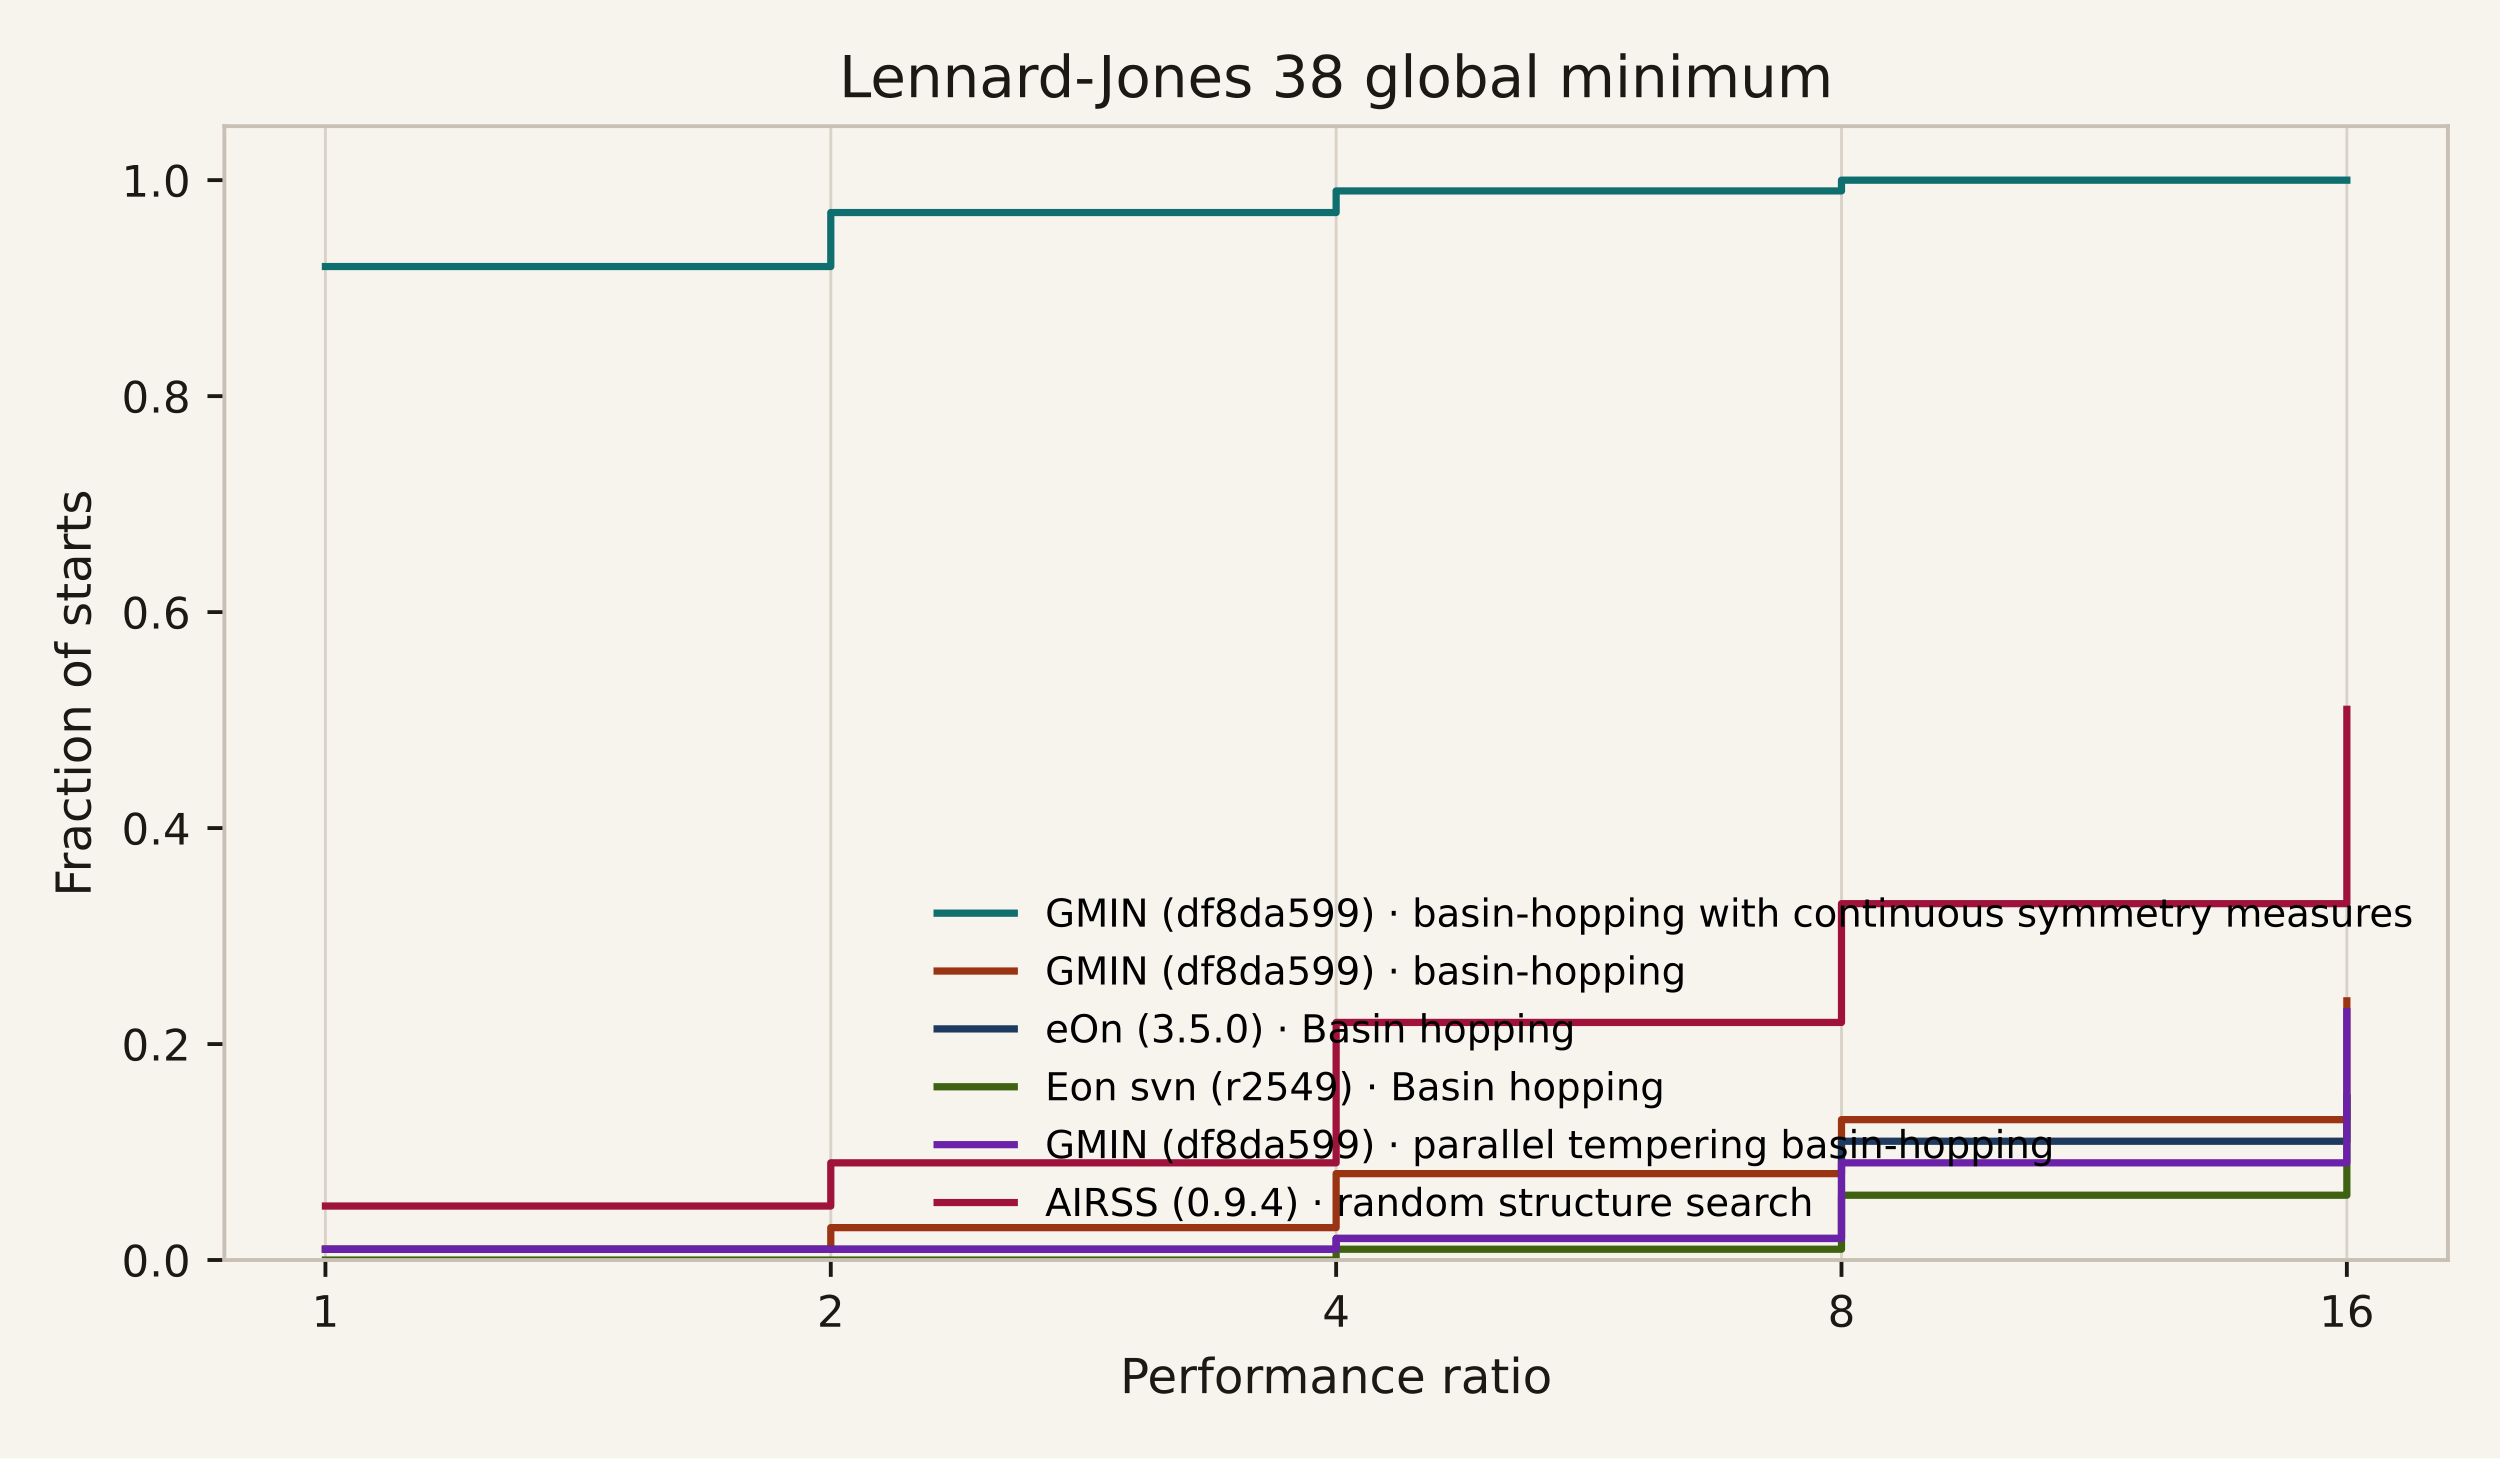
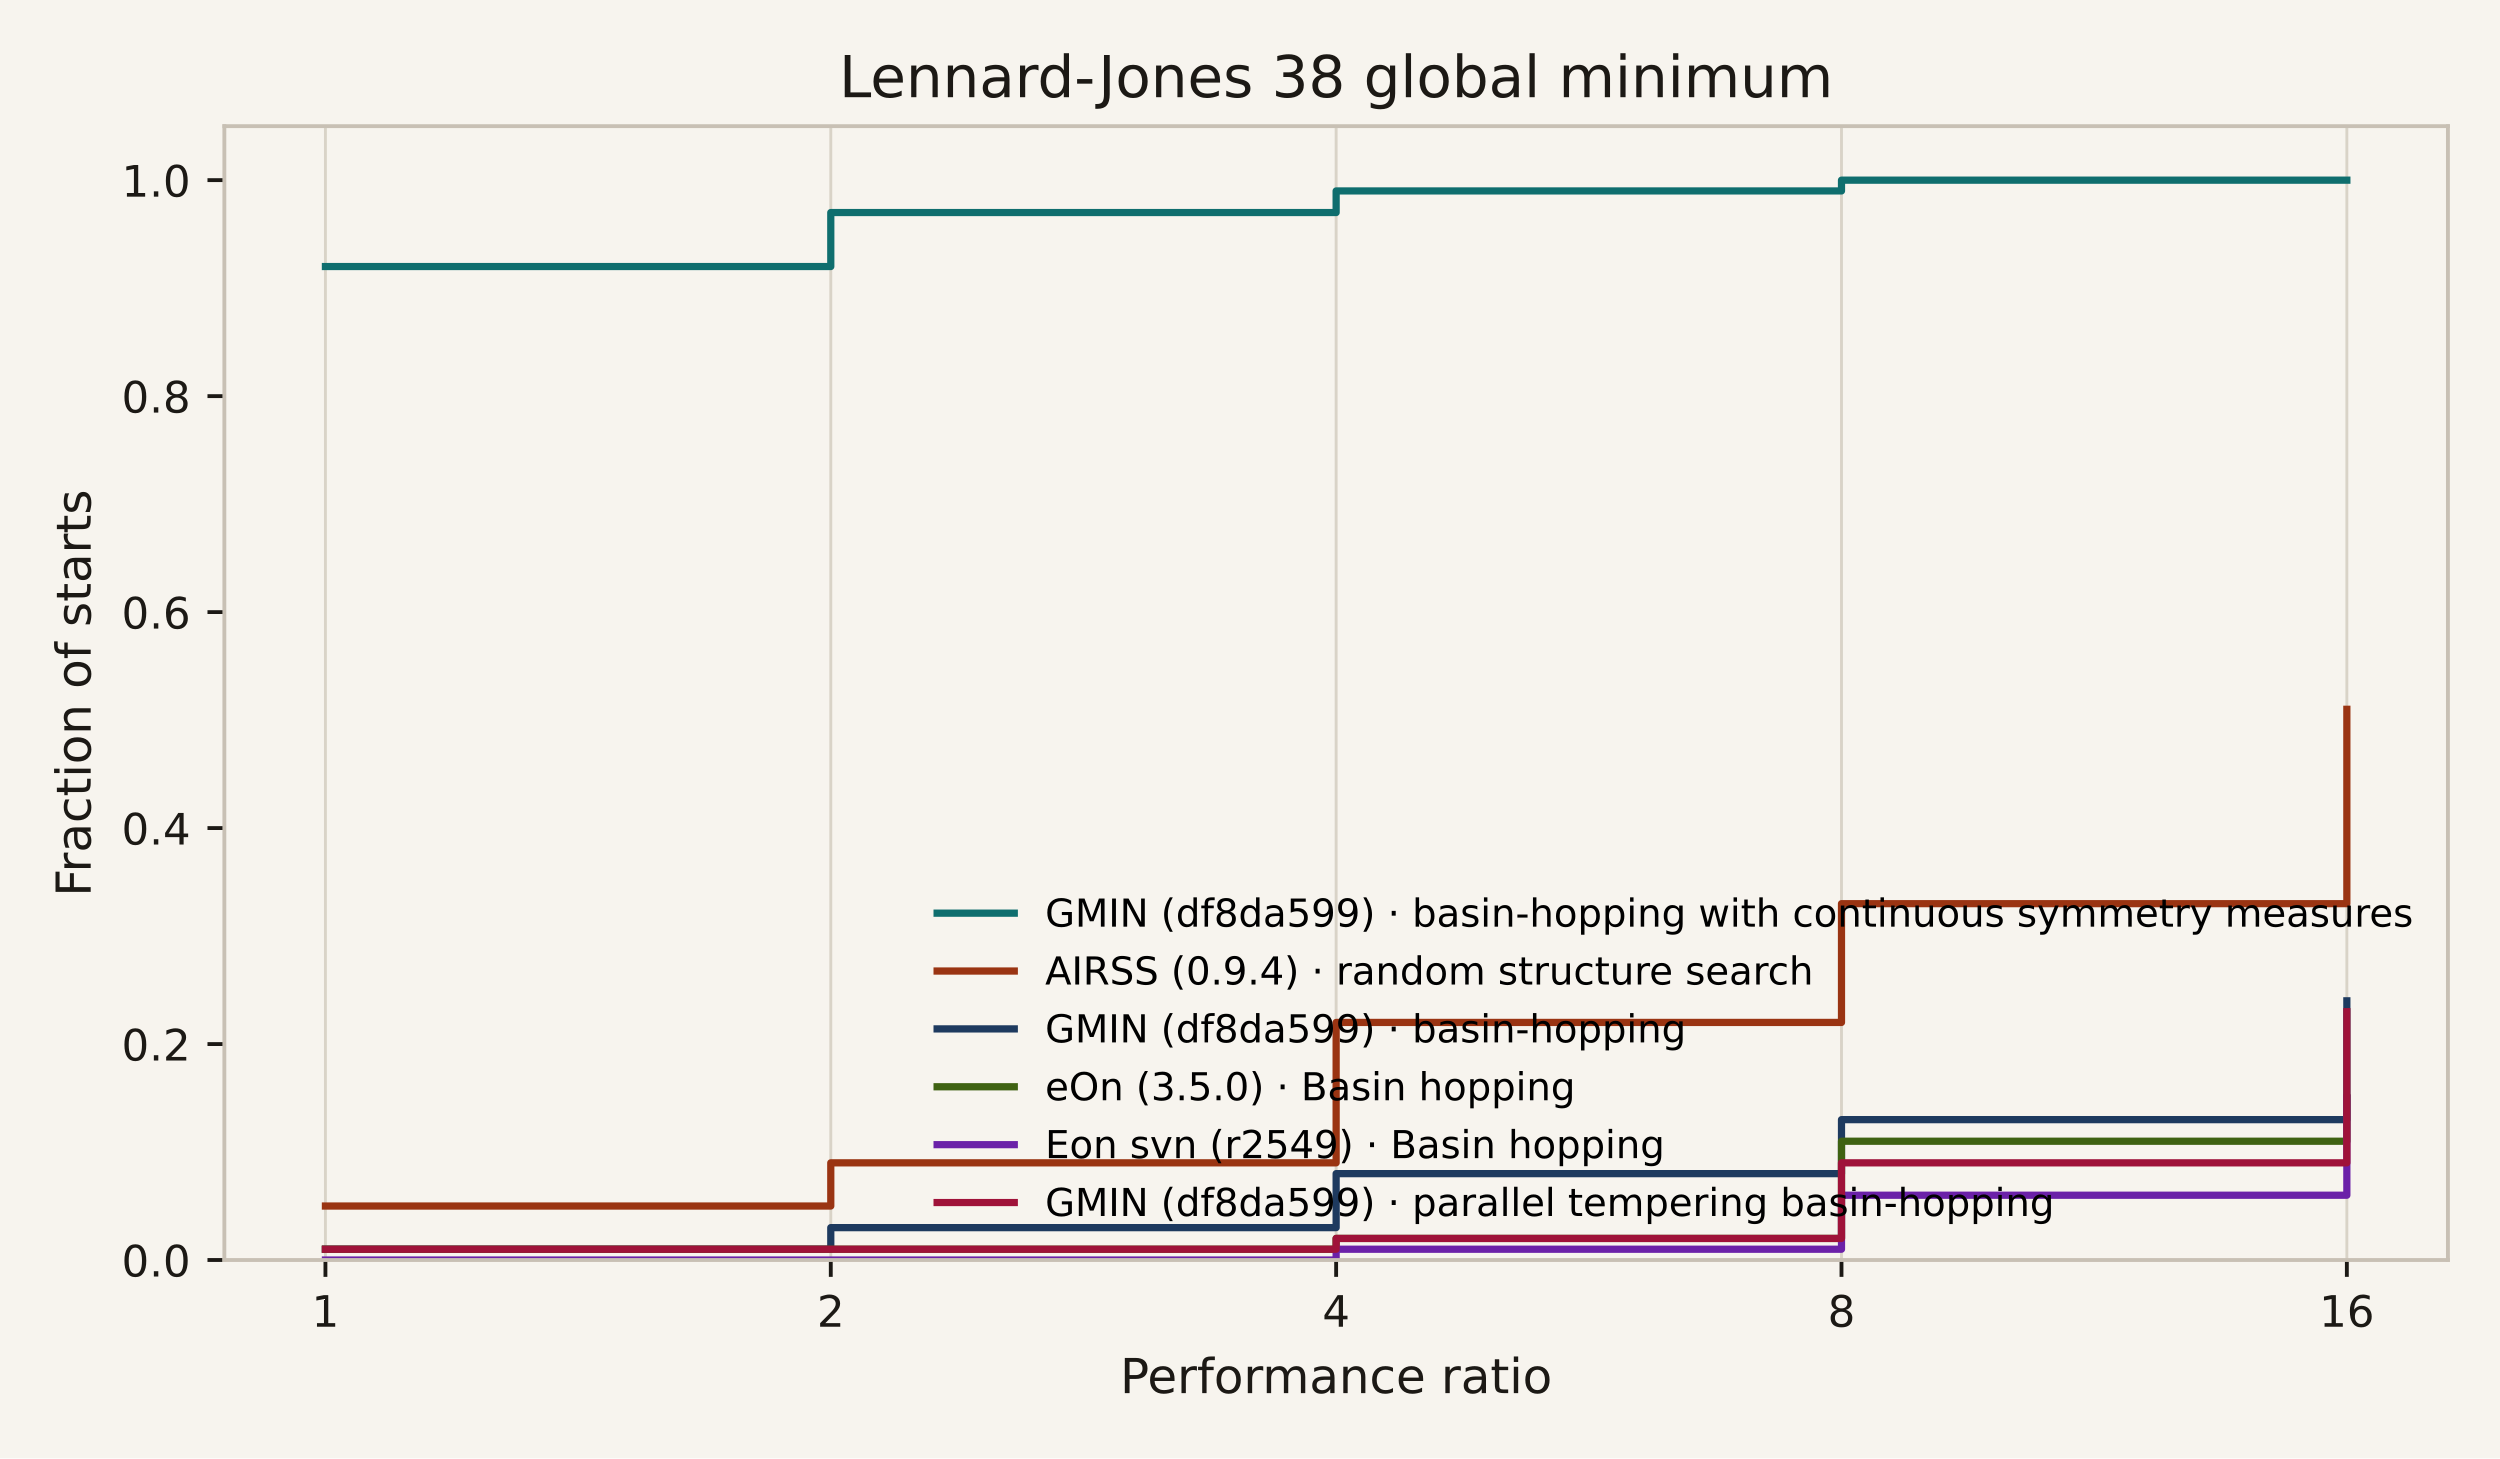
<svg xmlns="http://www.w3.org/2000/svg" xmlns:xlink="http://www.w3.org/1999/xlink" width="518.4pt" height="302.4pt" viewBox="0 0 518.4 302.4" version="1.1">
  <defs>
    <style type="text/css">*{stroke-linejoin: round; stroke-linecap: butt}</style>
  </defs>
  <g id="figure_1">
    <g id="patch_1">
      <path d="M 0 302.4  L 518.4 302.4  L 518.4 0  L 0 0  z " style="fill: #f7f4ee" />
    </g>
    <g id="axes_1">
      <g id="patch_2">
        <path d="M 46.522 261.278  L 507.6 261.278  L 507.6 26.16  L 46.522 26.16  z " style="fill: #f7f4ee" />
      </g>
      <g id="matplotlib.axis_1">
        <g id="xtick_1">
          <g id="line2d_1">
            <path d="M 67.48 261.278  L 67.48 26.16  " clip-path="url(#pdc0ee034fb)" style="fill: none; stroke: #d9d3c7; stroke-width: 0.6; stroke-linecap: square" />
          </g>
          <g id="line2d_2">
            <defs>
              <path id="m0617ce4a32" d="M 0 0  L 0 3.5  " style="stroke: #1c1915; stroke-width: 0.8" />
            </defs>
            <g>
              <use xlink:href="#m0617ce4a32" x="67.48" y="261.278" style="fill: #1c1915; stroke: #1c1915; stroke-width: 0.8" />
            </g>
          </g>
          <g id="text_1">
            <text style="font-size: 9px; font-family: 'DejaVu Sans', 'Bitstream Vera Sans', 'Computer Modern Sans Serif', 'Lucida Grande', 'Verdana', 'Geneva', 'Lucid', 'Arial', 'Helvetica', 'Avant Garde', sans-serif; text-anchor: middle; fill: #1c1915" x="67.48" y="275.116" transform="rotate(-0 67.48042 275.1155)">1</text>
          </g>
        </g>
        <g id="xtick_2">
          <g id="line2d_3">
            <path d="M 172.271 261.278  L 172.271 26.16  " clip-path="url(#pdc0ee034fb)" style="fill: none; stroke: #d9d3c7; stroke-width: 0.6; stroke-linecap: square" />
          </g>
          <g id="line2d_4">
            <g>
              <use xlink:href="#m0617ce4a32" x="172.271" y="261.278" style="fill: #1c1915; stroke: #1c1915; stroke-width: 0.8" />
            </g>
          </g>
          <g id="text_2">
            <text style="font-size: 9px; font-family: 'DejaVu Sans', 'Bitstream Vera Sans', 'Computer Modern Sans Serif', 'Lucida Grande', 'Verdana', 'Geneva', 'Lucid', 'Arial', 'Helvetica', 'Avant Garde', sans-serif; text-anchor: middle; fill: #1c1915" x="172.271" y="275.116" transform="rotate(-0 172.2708 275.1155)">2</text>
          </g>
        </g>
        <g id="xtick_3">
          <g id="line2d_5">
            <path d="M 277.061 261.278  L 277.061 26.16  " clip-path="url(#pdc0ee034fb)" style="fill: none; stroke: #d9d3c7; stroke-width: 0.6; stroke-linecap: square" />
          </g>
          <g id="line2d_6">
            <g>
              <use xlink:href="#m0617ce4a32" x="277.061" y="261.278" style="fill: #1c1915; stroke: #1c1915; stroke-width: 0.8" />
            </g>
          </g>
          <g id="text_3">
            <text style="font-size: 9px; font-family: 'DejaVu Sans', 'Bitstream Vera Sans', 'Computer Modern Sans Serif', 'Lucida Grande', 'Verdana', 'Geneva', 'Lucid', 'Arial', 'Helvetica', 'Avant Garde', sans-serif; text-anchor: middle; fill: #1c1915" x="277.061" y="275.116" transform="rotate(-0 277.0612 275.1155)">4</text>
          </g>
        </g>
        <g id="xtick_4">
          <g id="line2d_7">
            <path d="M 381.852 261.278  L 381.852 26.16  " clip-path="url(#pdc0ee034fb)" style="fill: none; stroke: #d9d3c7; stroke-width: 0.6; stroke-linecap: square" />
          </g>
          <g id="line2d_8">
            <g>
              <use xlink:href="#m0617ce4a32" x="381.852" y="261.278" style="fill: #1c1915; stroke: #1c1915; stroke-width: 0.8" />
            </g>
          </g>
          <g id="text_4">
            <text style="font-size: 9px; font-family: 'DejaVu Sans', 'Bitstream Vera Sans', 'Computer Modern Sans Serif', 'Lucida Grande', 'Verdana', 'Geneva', 'Lucid', 'Arial', 'Helvetica', 'Avant Garde', sans-serif; text-anchor: middle; fill: #1c1915" x="381.852" y="275.116" transform="rotate(-0 381.8515 275.1155)">8</text>
          </g>
        </g>
        <g id="xtick_5">
          <g id="line2d_9">
            <path d="M 486.642 261.278  L 486.642 26.16  " clip-path="url(#pdc0ee034fb)" style="fill: none; stroke: #d9d3c7; stroke-width: 0.6; stroke-linecap: square" />
          </g>
          <g id="line2d_10">
            <g>
              <use xlink:href="#m0617ce4a32" x="486.642" y="261.278" style="fill: #1c1915; stroke: #1c1915; stroke-width: 0.8" />
            </g>
          </g>
          <g id="text_5">
            <text style="font-size: 9px; font-family: 'DejaVu Sans', 'Bitstream Vera Sans', 'Computer Modern Sans Serif', 'Lucida Grande', 'Verdana', 'Geneva', 'Lucid', 'Arial', 'Helvetica', 'Avant Garde', sans-serif; text-anchor: middle; fill: #1c1915" x="486.642" y="275.116" transform="rotate(-0 486.6419 275.1155)">16</text>
          </g>
        </g>
        <g id="text_6">
          <text style="font-size: 10px; font-family: 'DejaVu Sans', 'Bitstream Vera Sans', 'Computer Modern Sans Serif', 'Lucida Grande', 'Verdana', 'Geneva', 'Lucid', 'Arial', 'Helvetica', 'Avant Garde', sans-serif; text-anchor: middle; fill: #1c1915" x="277.061" y="288.876" transform="rotate(-0 277.0612 288.8761)">Performance ratio</text>
        </g>
      </g>
      <g id="matplotlib.axis_2">
        <g id="ytick_1">
          <g id="line2d_11">
            <defs>
              <path id="m97dde00479" d="M 0 0  L -3.5 0  " style="stroke: #1c1915; stroke-width: 0.8" />
            </defs>
            <g>
              <use xlink:href="#m97dde00479" x="46.522" y="261.278" style="fill: #1c1915; stroke: #1c1915; stroke-width: 0.8" />
            </g>
          </g>
          <g id="text_7">
            <text style="font-size: 9px; font-family: 'DejaVu Sans', 'Bitstream Vera Sans', 'Computer Modern Sans Serif', 'Lucida Grande', 'Verdana', 'Geneva', 'Lucid', 'Arial', 'Helvetica', 'Avant Garde', sans-serif; text-anchor: end; fill: #1c1915" x="39.522" y="264.697" transform="rotate(-0 39.52234 264.6966)">0.0</text>
          </g>
        </g>
        <g id="ytick_2">
          <g id="line2d_12">
            <g>
              <use xlink:href="#m97dde00479" x="46.522" y="216.493" style="fill: #1c1915; stroke: #1c1915; stroke-width: 0.8" />
            </g>
          </g>
          <g id="text_8">
            <text style="font-size: 9px; font-family: 'DejaVu Sans', 'Bitstream Vera Sans', 'Computer Modern Sans Serif', 'Lucida Grande', 'Verdana', 'Geneva', 'Lucid', 'Arial', 'Helvetica', 'Avant Garde', sans-serif; text-anchor: end; fill: #1c1915" x="39.522" y="219.912" transform="rotate(-0 39.52234 219.9123)">0.2</text>
          </g>
        </g>
        <g id="ytick_3">
          <g id="line2d_13">
            <g>
              <use xlink:href="#m97dde00479" x="46.522" y="171.709" style="fill: #1c1915; stroke: #1c1915; stroke-width: 0.8" />
            </g>
          </g>
          <g id="text_9">
            <text style="font-size: 9px; font-family: 'DejaVu Sans', 'Bitstream Vera Sans', 'Computer Modern Sans Serif', 'Lucida Grande', 'Verdana', 'Geneva', 'Lucid', 'Arial', 'Helvetica', 'Avant Garde', sans-serif; text-anchor: end; fill: #1c1915" x="39.522" y="175.128" transform="rotate(-0 39.52234 175.128)">0.4</text>
          </g>
        </g>
        <g id="ytick_4">
          <g id="line2d_14">
            <g>
              <use xlink:href="#m97dde00479" x="46.522" y="126.925" style="fill: #1c1915; stroke: #1c1915; stroke-width: 0.8" />
            </g>
          </g>
          <g id="text_10">
            <text style="font-size: 9px; font-family: 'DejaVu Sans', 'Bitstream Vera Sans', 'Computer Modern Sans Serif', 'Lucida Grande', 'Verdana', 'Geneva', 'Lucid', 'Arial', 'Helvetica', 'Avant Garde', sans-serif; text-anchor: end; fill: #1c1915" x="39.522" y="130.344" transform="rotate(-0 39.52234 130.3437)">0.6</text>
          </g>
        </g>
        <g id="ytick_5">
          <g id="line2d_15">
            <g>
              <use xlink:href="#m97dde00479" x="46.522" y="82.14" style="fill: #1c1915; stroke: #1c1915; stroke-width: 0.8" />
            </g>
          </g>
          <g id="text_11">
            <text style="font-size: 9px; font-family: 'DejaVu Sans', 'Bitstream Vera Sans', 'Computer Modern Sans Serif', 'Lucida Grande', 'Verdana', 'Geneva', 'Lucid', 'Arial', 'Helvetica', 'Avant Garde', sans-serif; text-anchor: end; fill: #1c1915" x="39.522" y="85.559" transform="rotate(-0 39.52234 85.55934)">0.8</text>
          </g>
        </g>
        <g id="ytick_6">
          <g id="line2d_16">
            <g>
              <use xlink:href="#m97dde00479" x="46.522" y="37.356" style="fill: #1c1915; stroke: #1c1915; stroke-width: 0.8" />
            </g>
          </g>
          <g id="text_12">
            <text style="font-size: 9px; font-family: 'DejaVu Sans', 'Bitstream Vera Sans', 'Computer Modern Sans Serif', 'Lucida Grande', 'Verdana', 'Geneva', 'Lucid', 'Arial', 'Helvetica', 'Avant Garde', sans-serif; text-anchor: end; fill: #1c1915" x="39.522" y="40.775" transform="rotate(-0 39.52234 40.77502)">1.0</text>
          </g>
        </g>
        <g id="text_13">
          <text style="font-size: 10px; font-family: 'DejaVu Sans', 'Bitstream Vera Sans', 'Computer Modern Sans Serif', 'Lucida Grande', 'Verdana', 'Geneva', 'Lucid', 'Arial', 'Helvetica', 'Avant Garde', sans-serif; text-anchor: middle; fill: #1c1915" x="18.807" y="143.719" transform="rotate(-90 18.80719 143.7188)">Fraction of starts</text>
        </g>
      </g>
      <g id="line2d_17">
        <path d="M 67.48 55.27  L 172.271 55.27  L 172.271 44.074  L 277.061 44.074  L 277.061 39.595  L 381.852 39.595  L 381.852 37.356  L 486.642 37.356  L 486.642 37.356  " clip-path="url(#pdc0ee034fb)" style="fill: none; stroke: #0f6e6e; stroke-width: 1.5; stroke-linecap: square" />
      </g>
      <g id="line2d_18">
-         <path d="M 67.48 259.038  L 172.271 259.038  L 172.271 254.56  L 277.061 254.56  L 277.061 243.364  L 381.852 243.364  L 381.852 232.168  L 486.642 232.168  L 486.642 207.536  " clip-path="url(#pdc0ee034fb)" style="fill: none; stroke: #9a3412; stroke-width: 1.5; stroke-linecap: square" />
+         <path d="M 67.48 250.082  L 172.271 250.082  L 172.271 241.125  L 277.061 241.125  L 277.061 212.015  L 381.852 212.015  L 381.852 187.384  L 486.642 187.384  L 486.642 147.078  " clip-path="url(#pdc0ee034fb)" style="fill: none; stroke: #9a3412; stroke-width: 1.5; stroke-linecap: square" />
      </g>
      <g id="line2d_19">
-         <path d="M 67.48 259.038  L 172.271 259.038  L 172.271 259.038  L 277.061 259.038  L 277.061 256.799  L 381.852 256.799  L 381.852 236.646  L 486.642 236.646  L 486.642 227.689  " clip-path="url(#pdc0ee034fb)" style="fill: none; stroke: #1e3a5f; stroke-width: 1.5; stroke-linecap: square" />
+         <path d="M 67.48 259.038  L 172.271 259.038  L 172.271 254.56  L 277.061 254.56  L 277.061 243.364  L 381.852 243.364  L 381.852 232.168  L 486.642 232.168  L 486.642 207.536  " clip-path="url(#pdc0ee034fb)" style="fill: none; stroke: #1e3a5f; stroke-width: 1.5; stroke-linecap: square" />
      </g>
      <g id="line2d_20">
-         <path d="M 67.48 261.278  L 172.271 261.278  L 172.271 261.278  L 277.061 261.278  L 277.061 259.038  L 381.852 259.038  L 381.852 247.842  L 486.642 247.842  L 486.642 227.689  " clip-path="url(#pdc0ee034fb)" style="fill: none; stroke: #3f6212; stroke-width: 1.5; stroke-linecap: square" />
+         <path d="M 67.48 259.038  L 172.271 259.038  L 172.271 259.038  L 277.061 259.038  L 277.061 256.799  L 381.852 256.799  L 381.852 236.646  L 486.642 236.646  L 486.642 227.689  " clip-path="url(#pdc0ee034fb)" style="fill: none; stroke: #3f6212; stroke-width: 1.5; stroke-linecap: square" />
      </g>
      <g id="line2d_21">
-         <path d="M 67.48 259.038  L 172.271 259.038  L 172.271 259.038  L 277.061 259.038  L 277.061 256.799  L 381.852 256.799  L 381.852 241.125  L 486.642 241.125  L 486.642 209.776  " clip-path="url(#pdc0ee034fb)" style="fill: none; stroke: #6b21a8; stroke-width: 1.5; stroke-linecap: square" />
+         <path d="M 67.48 261.278  L 172.271 261.278  L 172.271 261.278  L 277.061 261.278  L 277.061 259.038  L 381.852 259.038  L 381.852 247.842  L 486.642 247.842  L 486.642 227.689  " clip-path="url(#pdc0ee034fb)" style="fill: none; stroke: #6b21a8; stroke-width: 1.5; stroke-linecap: square" />
      </g>
      <g id="line2d_22">
-         <path d="M 67.48 250.082  L 172.271 250.082  L 172.271 241.125  L 277.061 241.125  L 277.061 212.015  L 381.852 212.015  L 381.852 187.384  L 486.642 187.384  L 486.642 147.078  " clip-path="url(#pdc0ee034fb)" style="fill: none; stroke: #9f1239; stroke-width: 1.5; stroke-linecap: square" />
+         <path d="M 67.48 259.038  L 172.271 259.038  L 172.271 259.038  L 277.061 259.038  L 277.061 256.799  L 381.852 256.799  L 381.852 241.125  L 486.642 241.125  L 486.642 209.776  " clip-path="url(#pdc0ee034fb)" style="fill: none; stroke: #9f1239; stroke-width: 1.5; stroke-linecap: square" />
      </g>
      <g id="patch_3">
        <path d="M 46.522 261.278  L 46.522 26.16  " style="fill: none; stroke: #c8c0b4; stroke-width: 0.8; stroke-linejoin: miter; stroke-linecap: square" />
      </g>
      <g id="patch_4">
        <path d="M 507.6 261.278  L 507.6 26.16  " style="fill: none; stroke: #c8c0b4; stroke-width: 0.8; stroke-linejoin: miter; stroke-linecap: square" />
      </g>
      <g id="patch_5">
        <path d="M 46.522 261.278  L 507.6 261.278  " style="fill: none; stroke: #c8c0b4; stroke-width: 0.8; stroke-linejoin: miter; stroke-linecap: square" />
      </g>
      <g id="patch_6">
        <path d="M 46.522 26.16  L 507.6 26.16  " style="fill: none; stroke: #c8c0b4; stroke-width: 0.8; stroke-linejoin: miter; stroke-linecap: square" />
      </g>
      <g id="text_14">
        <text style="font-size: 12px; font-family: 'DejaVu Sans', 'Bitstream Vera Sans', 'Computer Modern Sans Serif', 'Lucida Grande', 'Verdana', 'Geneva', 'Lucid', 'Arial', 'Helvetica', 'Avant Garde', sans-serif; text-anchor: middle; fill: #1c1915" x="277.061" y="20.16" transform="rotate(-0 277.0612 20.16)">Lennard-Jones 38 global minimum</text>
      </g>
      <g id="legend_1">
        <g id="line2d_23">
          <path d="M 194.32 189.353  L 202.32 189.353  L 202.32 189.353  L 210.32 189.353  L 210.32 189.353  " style="fill: none; stroke: #0f6e6e; stroke-width: 1.5; stroke-linecap: square" />
        </g>
        <g id="text_15">
          <text style="font-size: 8px; font-family: 'DejaVu Sans', 'Bitstream Vera Sans', 'Computer Modern Sans Serif', 'Lucida Grande', 'Verdana', 'Geneva', 'Lucid', 'Arial', 'Helvetica', 'Avant Garde', sans-serif; text-anchor: start" x="216.72" y="192.153" transform="rotate(-0 216.72 192.1527)">GMIN (df8da599) · basin-hopping with continuous symmetry measures</text>
        </g>
        <g id="line2d_24">
          <path d="M 194.32 201.353  L 202.32 201.353  L 202.32 201.353  L 210.32 201.353  L 210.32 201.353  " style="fill: none; stroke: #9a3412; stroke-width: 1.5; stroke-linecap: square" />
        </g>
        <g id="text_16">
-           <text style="font-size: 8px; font-family: 'DejaVu Sans', 'Bitstream Vera Sans', 'Computer Modern Sans Serif', 'Lucida Grande', 'Verdana', 'Geneva', 'Lucid', 'Arial', 'Helvetica', 'Avant Garde', sans-serif; text-anchor: start" x="216.72" y="204.153" transform="rotate(-0 216.72 204.1533)">GMIN (df8da599) · basin-hopping</text>
+           <text style="font-size: 8px; font-family: 'DejaVu Sans', 'Bitstream Vera Sans', 'Computer Modern Sans Serif', 'Lucida Grande', 'Verdana', 'Geneva', 'Lucid', 'Arial', 'Helvetica', 'Avant Garde', sans-serif; text-anchor: start" x="216.72" y="204.153" transform="rotate(-0 216.72 204.1533)">AIRSS (0.9.4) · random structure search</text>
        </g>
        <g id="line2d_25">
          <path d="M 194.32 213.354  L 202.32 213.354  L 202.32 213.354  L 210.32 213.354  L 210.32 213.354  " style="fill: none; stroke: #1e3a5f; stroke-width: 1.5; stroke-linecap: square" />
        </g>
        <g id="text_17">
-           <text style="font-size: 8px; font-family: 'DejaVu Sans', 'Bitstream Vera Sans', 'Computer Modern Sans Serif', 'Lucida Grande', 'Verdana', 'Geneva', 'Lucid', 'Arial', 'Helvetica', 'Avant Garde', sans-serif; text-anchor: start" x="216.72" y="216.154" transform="rotate(-0 216.72 216.1539)">eOn (3.5.0) · Basin hopping</text>
+           <text style="font-size: 8px; font-family: 'DejaVu Sans', 'Bitstream Vera Sans', 'Computer Modern Sans Serif', 'Lucida Grande', 'Verdana', 'Geneva', 'Lucid', 'Arial', 'Helvetica', 'Avant Garde', sans-serif; text-anchor: start" x="216.72" y="216.154" transform="rotate(-0 216.72 216.1539)">GMIN (df8da599) · basin-hopping</text>
        </g>
        <g id="line2d_26">
          <path d="M 194.32 225.355  L 202.32 225.355  L 202.32 225.355  L 210.32 225.355  L 210.32 225.355  " style="fill: none; stroke: #3f6212; stroke-width: 1.5; stroke-linecap: square" />
        </g>
        <g id="text_18">
-           <text style="font-size: 8px; font-family: 'DejaVu Sans', 'Bitstream Vera Sans', 'Computer Modern Sans Serif', 'Lucida Grande', 'Verdana', 'Geneva', 'Lucid', 'Arial', 'Helvetica', 'Avant Garde', sans-serif; text-anchor: start" x="216.72" y="228.155" transform="rotate(-0 216.72 228.1545)">Eon svn (r2549) · Basin hopping</text>
+           <text style="font-size: 8px; font-family: 'DejaVu Sans', 'Bitstream Vera Sans', 'Computer Modern Sans Serif', 'Lucida Grande', 'Verdana', 'Geneva', 'Lucid', 'Arial', 'Helvetica', 'Avant Garde', sans-serif; text-anchor: start" x="216.72" y="228.155" transform="rotate(-0 216.72 228.1545)">eOn (3.5.0) · Basin hopping</text>
        </g>
        <g id="line2d_27">
          <path d="M 194.32 237.355  L 202.32 237.355  L 202.32 237.355  L 210.32 237.355  L 210.32 237.355  " style="fill: none; stroke: #6b21a8; stroke-width: 1.5; stroke-linecap: square" />
        </g>
        <g id="text_19">
-           <text style="font-size: 8px; font-family: 'DejaVu Sans', 'Bitstream Vera Sans', 'Computer Modern Sans Serif', 'Lucida Grande', 'Verdana', 'Geneva', 'Lucid', 'Arial', 'Helvetica', 'Avant Garde', sans-serif; text-anchor: start" x="216.72" y="240.155" transform="rotate(-0 216.72 240.1552)">GMIN (df8da599) · parallel tempering basin-hopping</text>
+           <text style="font-size: 8px; font-family: 'DejaVu Sans', 'Bitstream Vera Sans', 'Computer Modern Sans Serif', 'Lucida Grande', 'Verdana', 'Geneva', 'Lucid', 'Arial', 'Helvetica', 'Avant Garde', sans-serif; text-anchor: start" x="216.72" y="240.155" transform="rotate(-0 216.72 240.1552)">Eon svn (r2549) · Basin hopping</text>
        </g>
        <g id="line2d_28">
          <path d="M 194.32 249.356  L 202.32 249.356  L 202.32 249.356  L 210.32 249.356  L 210.32 249.356  " style="fill: none; stroke: #9f1239; stroke-width: 1.5; stroke-linecap: square" />
        </g>
        <g id="text_20">
-           <text style="font-size: 8px; font-family: 'DejaVu Sans', 'Bitstream Vera Sans', 'Computer Modern Sans Serif', 'Lucida Grande', 'Verdana', 'Geneva', 'Lucid', 'Arial', 'Helvetica', 'Avant Garde', sans-serif; text-anchor: start" x="216.72" y="252.156" transform="rotate(-0 216.72 252.1558)">AIRSS (0.9.4) · random structure search</text>
+           <text style="font-size: 8px; font-family: 'DejaVu Sans', 'Bitstream Vera Sans', 'Computer Modern Sans Serif', 'Lucida Grande', 'Verdana', 'Geneva', 'Lucid', 'Arial', 'Helvetica', 'Avant Garde', sans-serif; text-anchor: start" x="216.72" y="252.156" transform="rotate(-0 216.72 252.1558)">GMIN (df8da599) · parallel tempering basin-hopping</text>
        </g>
      </g>
    </g>
  </g>
  <defs>
    <clipPath id="pdc0ee034fb">
      <rect x="46.522" y="26.16" width="461.078" height="235.118" />
    </clipPath>
  </defs>
</svg>
